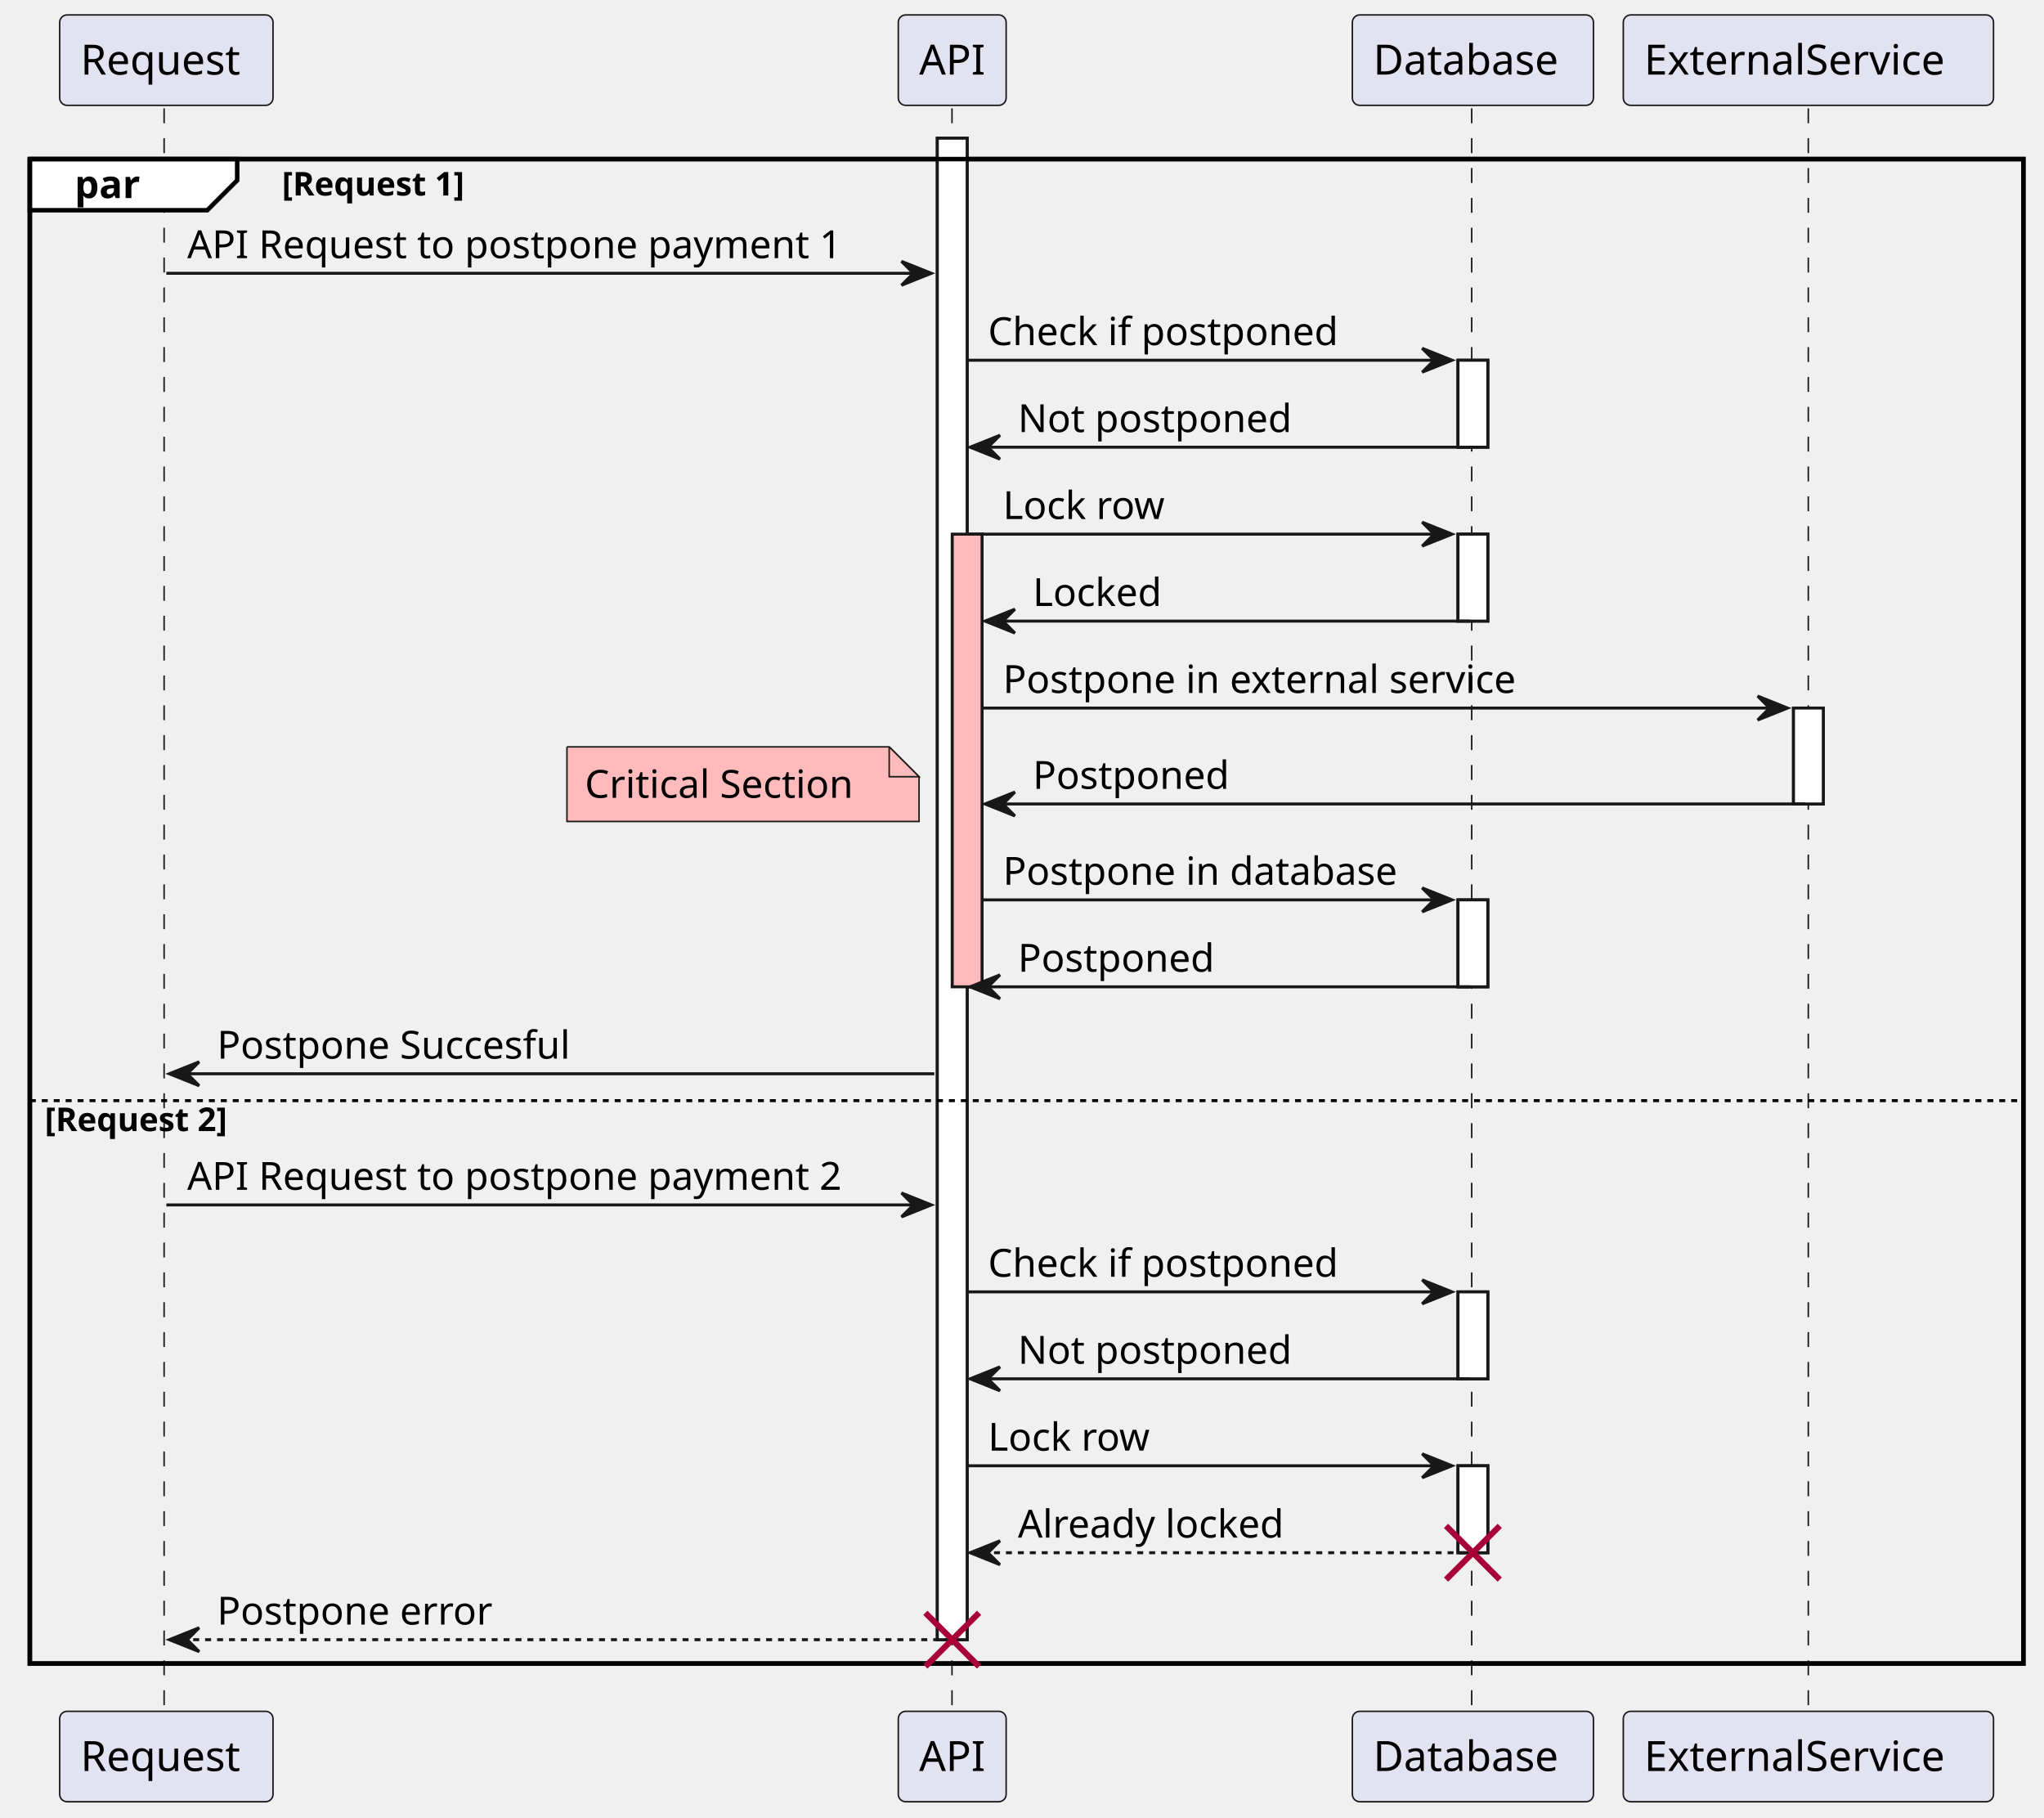
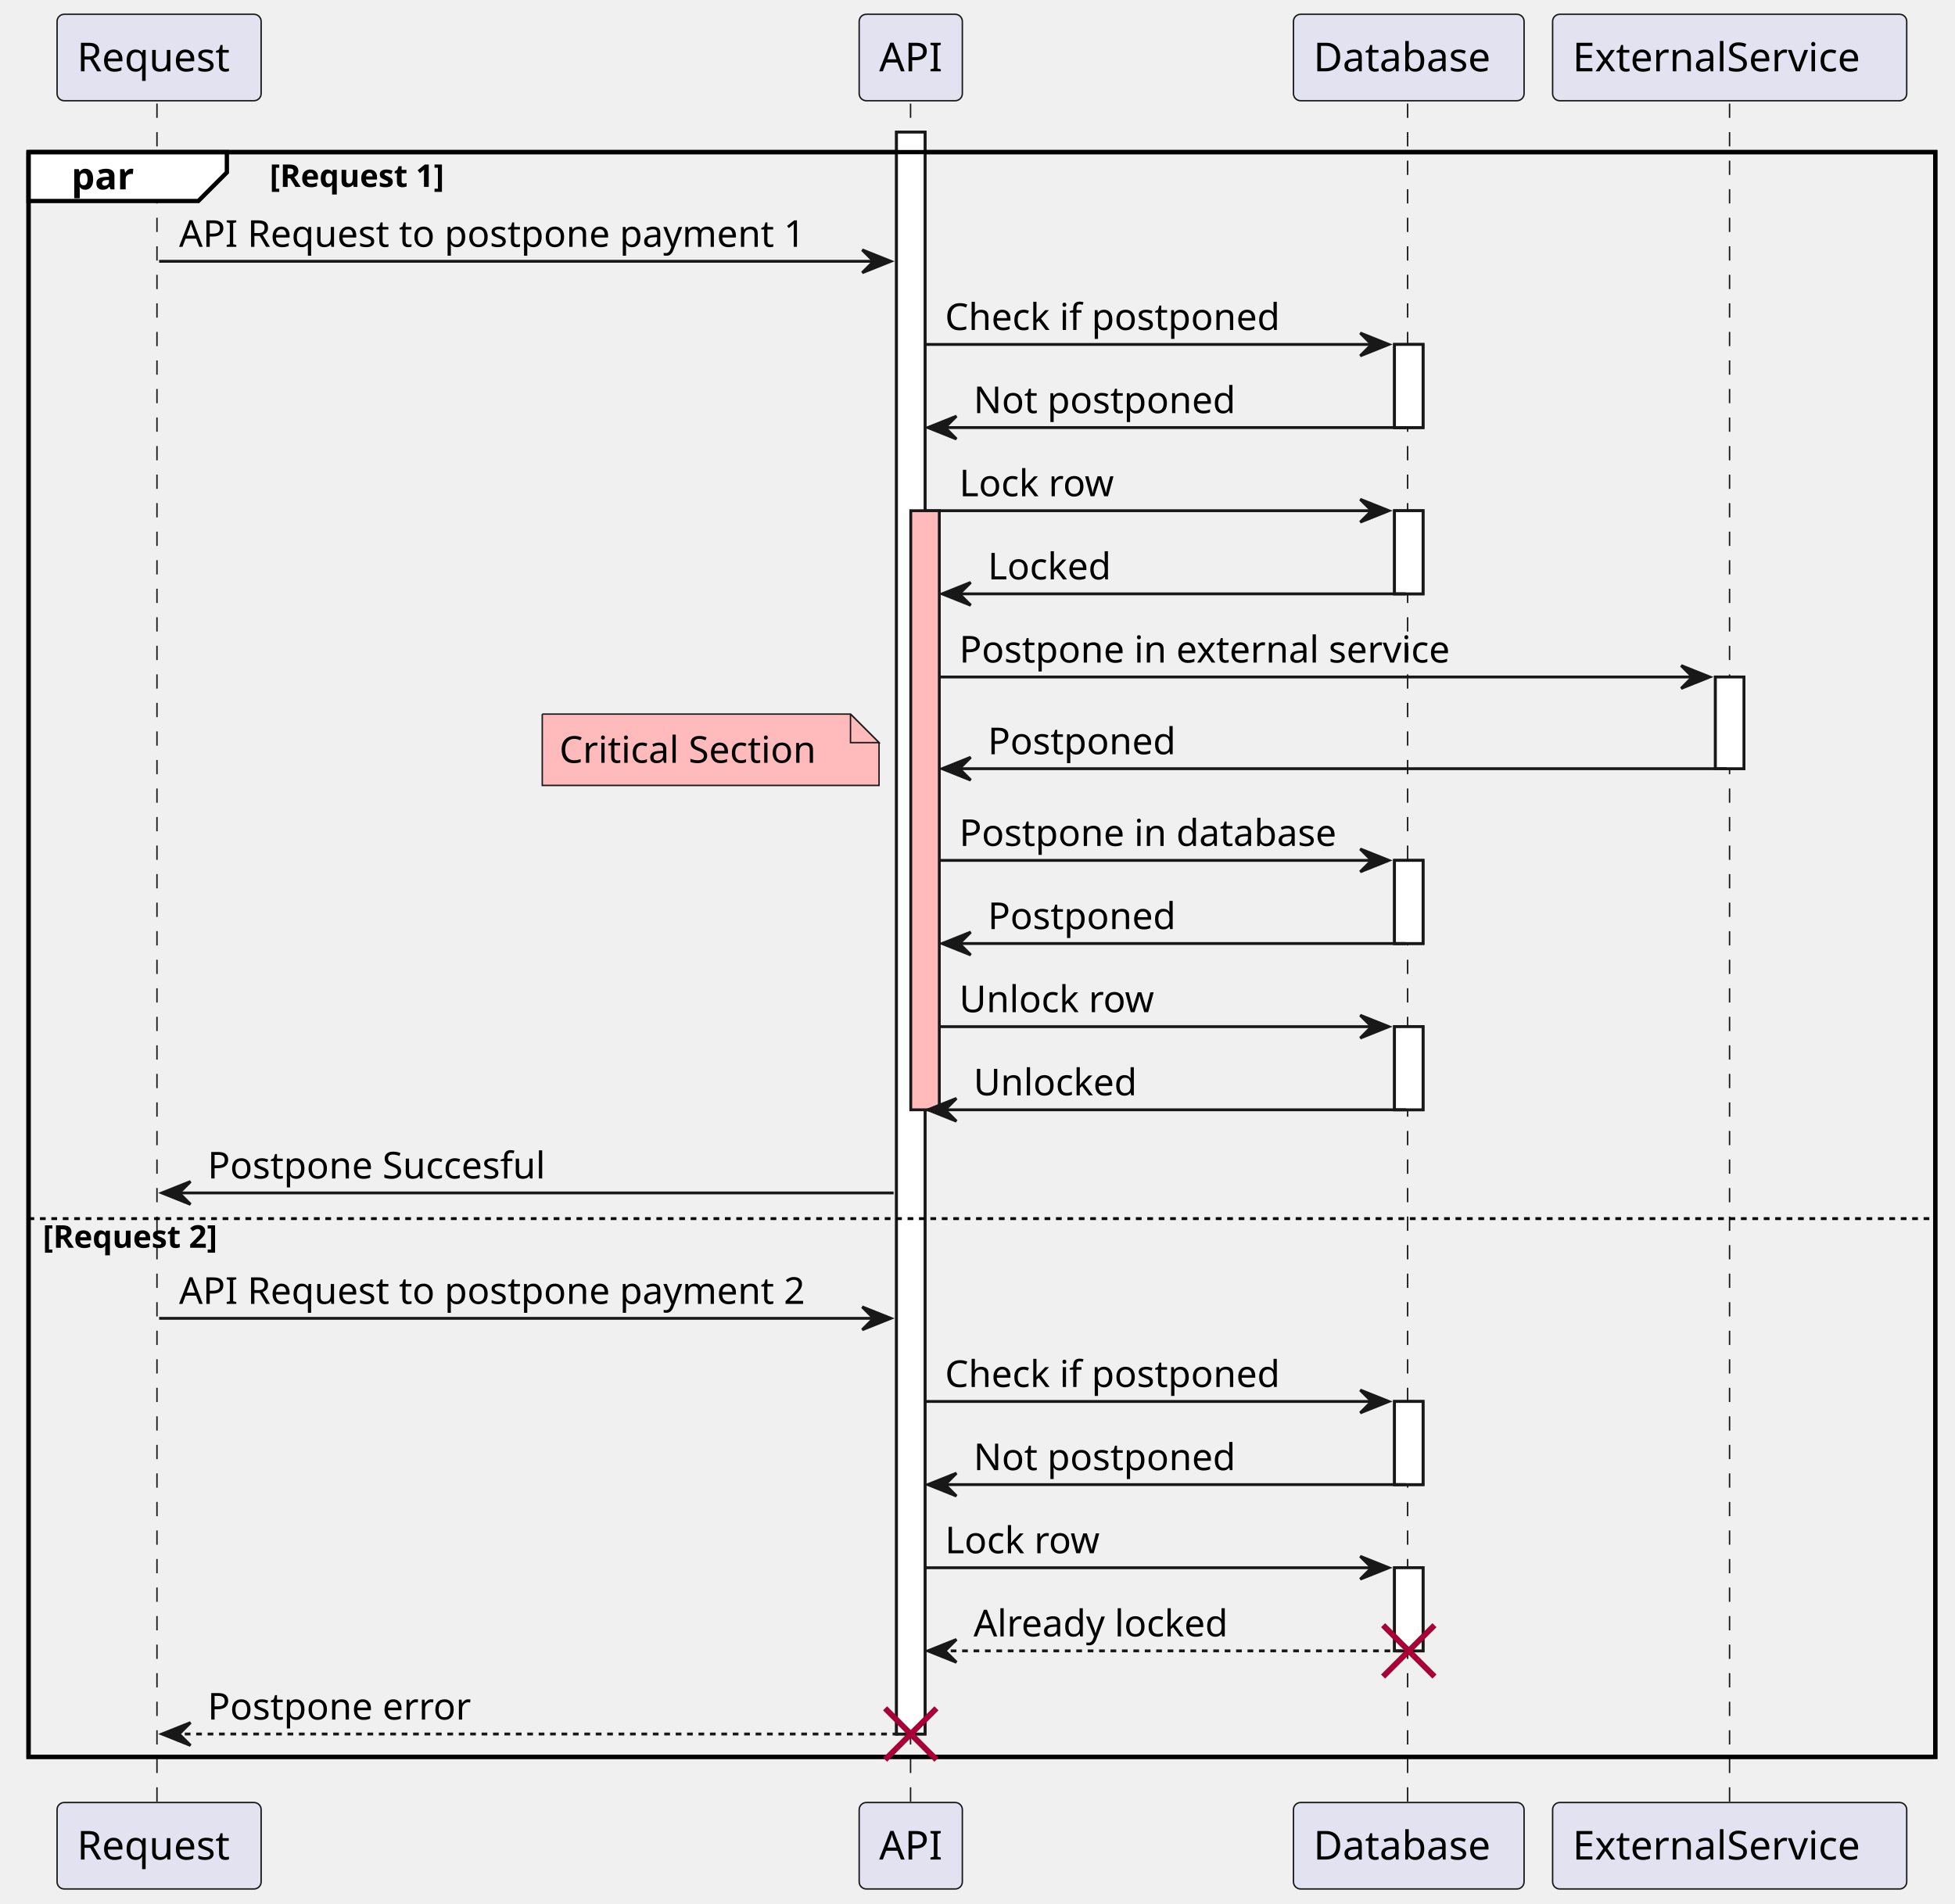
- <svg xmlns="http://www.w3.org/2000/svg" contentStyleType="text/css" data-diagram-type="SEQUENCE" height="609px" preserveAspectRatio="none" style="width:685px;height:609px;background:#FFFFFF;" version="1.1" viewBox="0 0 685 609" width="685px" zoomAndPan="magnify">
+ <svg xmlns="http://www.w3.org/2000/svg" contentStyleType="text/css" data-diagram-type="SEQUENCE" height="667px" preserveAspectRatio="none" style="width:685px;height:667px;background:#FFFFFF;" version="1.1" viewBox="0 0 685 667" width="685px" zoomAndPan="magnify">
  <defs />
  <g>
-     <rect fill="#FFFFFF" height="503.062" style="stroke:#181818;stroke-width:1;" width="10" x="314.117" y="46.297" />
-     <rect fill="#FFBBBB" height="151.664" style="stroke:#181818;stroke-width:1;" width="10" x="319.117" y="178.961" />
+     <rect fill="#FFFFFF" height="561.328" style="stroke:#181818;stroke-width:1;" width="10" x="314.117" y="46.297" />
+     <rect fill="#FFBBBB" height="209.93" style="stroke:#181818;stroke-width:1;" width="10" x="319.117" y="178.961" />
    <rect fill="#FFFFFF" height="29.133" style="stroke:#181818;stroke-width:1;" width="10" x="488.609" y="120.695" />
    <rect fill="#FFFFFF" height="29.133" style="stroke:#181818;stroke-width:1;" width="10" x="488.609" y="178.961" />
    <rect fill="#FFFFFF" height="29.133" style="stroke:#181818;stroke-width:1;" width="10" x="488.609" y="301.492" />
-     <rect fill="#FFFFFF" height="29.133" style="stroke:#181818;stroke-width:1;" width="10" x="488.609" y="432.828" />
+     <rect fill="#FFFFFF" height="29.133" style="stroke:#181818;stroke-width:1;" width="10" x="488.609" y="359.758" />
    <rect fill="#FFFFFF" height="29.133" style="stroke:#181818;stroke-width:1;" width="10" x="488.609" y="491.094" />
+     <rect fill="#FFFFFF" height="29.133" style="stroke:#181818;stroke-width:1;" width="10" x="488.609" y="549.359" />
    <rect fill="#FFFFFF" height="32.133" style="stroke:#181818;stroke-width:1;" width="10" x="601.046" y="237.227" />
-     <rect fill="none" height="504.062" style="stroke:#000000;stroke-width:1.5;" width="668.082" x="10" y="53.297" />
-     <line style="stroke:#181818;stroke-width:0.5;stroke-dasharray:5.0,5.0;" x1="55" x2="55" y1="36.297" y2="574.359" />
-     <line style="stroke:#181818;stroke-width:0.5;stroke-dasharray:5.0,5.0;" x1="319.043" x2="319.043" y1="36.297" y2="574.359" />
-     <line style="stroke:#181818;stroke-width:0.5;stroke-dasharray:5.0,5.0;" x1="493.209" x2="493.209" y1="36.297" y2="574.359" />
-     <line style="stroke:#181818;stroke-width:0.5;stroke-dasharray:5.0,5.0;" x1="606.01" x2="606.01" y1="36.297" y2="574.359" />
+     <rect fill="none" height="562.328" style="stroke:#000000;stroke-width:1.5;" width="668.082" x="10" y="53.297" />
+     <line style="stroke:#181818;stroke-width:0.5;stroke-dasharray:5.0,5.0;" x1="55" x2="55" y1="36.297" y2="632.625" />
+     <line style="stroke:#181818;stroke-width:0.5;stroke-dasharray:5.0,5.0;" x1="319.043" x2="319.043" y1="36.297" y2="632.625" />
+     <line style="stroke:#181818;stroke-width:0.5;stroke-dasharray:5.0,5.0;" x1="493.209" x2="493.209" y1="36.297" y2="632.625" />
+     <line style="stroke:#181818;stroke-width:0.5;stroke-dasharray:5.0,5.0;" x1="606.01" x2="606.01" y1="36.297" y2="632.625" />
    <rect fill="#E2E2F0" height="30.297" rx="2.5" ry="2.5" style="stroke:#181818;stroke-width:0.5;" width="71.497" x="20" y="5" />
    <text fill="#000000" font-family="sans-serif" font-size="14" lengthAdjust="spacing" textLength="57.497" x="27" y="24.995">Request</text>
-     <rect fill="#E2E2F0" height="30.297" rx="2.5" ry="2.5" style="stroke:#181818;stroke-width:0.5;" width="71.497" x="20" y="573.359" />
-     <text fill="#000000" font-family="sans-serif" font-size="14" lengthAdjust="spacing" textLength="57.497" x="27" y="593.355">Request</text>
+     <rect fill="#E2E2F0" height="30.297" rx="2.5" ry="2.5" style="stroke:#181818;stroke-width:0.5;" width="71.497" x="20" y="631.625" />
+     <text fill="#000000" font-family="sans-serif" font-size="14" lengthAdjust="spacing" textLength="57.497" x="27" y="651.62">Request</text>
    <rect fill="#E2E2F0" height="30.297" rx="2.5" ry="2.5" style="stroke:#181818;stroke-width:0.5;" width="36.148" x="301.043" y="5" />
    <text fill="#000000" font-family="sans-serif" font-size="14" lengthAdjust="spacing" textLength="22.148" x="308.043" y="24.995">API</text>
-     <rect fill="#E2E2F0" height="30.297" rx="2.5" ry="2.5" style="stroke:#181818;stroke-width:0.5;" width="36.148" x="301.043" y="573.359" />
-     <text fill="#000000" font-family="sans-serif" font-size="14" lengthAdjust="spacing" textLength="22.148" x="308.043" y="593.355">API</text>
+     <rect fill="#E2E2F0" height="30.297" rx="2.5" ry="2.5" style="stroke:#181818;stroke-width:0.5;" width="36.148" x="301.043" y="631.625" />
+     <text fill="#000000" font-family="sans-serif" font-size="14" lengthAdjust="spacing" textLength="22.148" x="308.043" y="651.62">API</text>
    <rect fill="#E2E2F0" height="30.297" rx="2.5" ry="2.5" style="stroke:#181818;stroke-width:0.5;" width="80.801" x="453.209" y="5" />
    <text fill="#000000" font-family="sans-serif" font-size="14" lengthAdjust="spacing" textLength="66.801" x="460.209" y="24.995">Database</text>
-     <rect fill="#E2E2F0" height="30.297" rx="2.5" ry="2.5" style="stroke:#181818;stroke-width:0.5;" width="80.801" x="453.209" y="573.359" />
-     <text fill="#000000" font-family="sans-serif" font-size="14" lengthAdjust="spacing" textLength="66.801" x="460.209" y="593.355">Database</text>
+     <rect fill="#E2E2F0" height="30.297" rx="2.5" ry="2.5" style="stroke:#181818;stroke-width:0.5;" width="80.801" x="453.209" y="631.625" />
+     <text fill="#000000" font-family="sans-serif" font-size="14" lengthAdjust="spacing" textLength="66.801" x="460.209" y="651.62">Database</text>
    <rect fill="#E2E2F0" height="30.297" rx="2.5" ry="2.5" style="stroke:#181818;stroke-width:0.5;" width="124.072" x="544.01" y="5" />
    <text fill="#000000" font-family="sans-serif" font-size="14" lengthAdjust="spacing" textLength="110.072" x="551.01" y="24.995">ExternalService</text>
-     <rect fill="#E2E2F0" height="30.297" rx="2.5" ry="2.5" style="stroke:#181818;stroke-width:0.5;" width="124.072" x="544.01" y="573.359" />
-     <text fill="#000000" font-family="sans-serif" font-size="14" lengthAdjust="spacing" textLength="110.072" x="551.01" y="593.355">ExternalService</text>
-     <rect fill="#FFFFFF" height="503.062" style="stroke:#181818;stroke-width:1;" width="10" x="314.117" y="46.297" />
-     <rect fill="#FFBBBB" height="151.664" style="stroke:#181818;stroke-width:1;" width="10" x="319.117" y="178.961" />
+     <rect fill="#E2E2F0" height="30.297" rx="2.5" ry="2.5" style="stroke:#181818;stroke-width:0.5;" width="124.072" x="544.01" y="631.625" />
+     <text fill="#000000" font-family="sans-serif" font-size="14" lengthAdjust="spacing" textLength="110.072" x="551.01" y="651.62">ExternalService</text>
+     <rect fill="#FFFFFF" height="561.328" style="stroke:#181818;stroke-width:1;" width="10" x="314.117" y="46.297" />
+     <rect fill="#FFBBBB" height="209.93" style="stroke:#181818;stroke-width:1;" width="10" x="319.117" y="178.961" />
    <rect fill="#FFFFFF" height="29.133" style="stroke:#181818;stroke-width:1;" width="10" x="488.609" y="120.695" />
    <rect fill="#FFFFFF" height="29.133" style="stroke:#181818;stroke-width:1;" width="10" x="488.609" y="178.961" />
    <rect fill="#FFFFFF" height="29.133" style="stroke:#181818;stroke-width:1;" width="10" x="488.609" y="301.492" />
-     <rect fill="#FFFFFF" height="29.133" style="stroke:#181818;stroke-width:1;" width="10" x="488.609" y="432.828" />
+     <rect fill="#FFFFFF" height="29.133" style="stroke:#181818;stroke-width:1;" width="10" x="488.609" y="359.758" />
    <rect fill="#FFFFFF" height="29.133" style="stroke:#181818;stroke-width:1;" width="10" x="488.609" y="491.094" />
+     <rect fill="#FFFFFF" height="29.133" style="stroke:#181818;stroke-width:1;" width="10" x="488.609" y="549.359" />
    <rect fill="#FFFFFF" height="32.133" style="stroke:#181818;stroke-width:1;" width="10" x="601.046" y="237.227" />
    <path d="M10,53.297 L79.489,53.297 L79.489,60.43 L69.489,70.43 L10,70.43 L10,53.297 " fill="#FFFFFF" style="stroke:#000000;stroke-width:1.5;" />
-     <rect fill="none" height="504.062" style="stroke:#000000;stroke-width:1.5;" width="668.082" x="10" y="53.297" />
+     <rect fill="none" height="562.328" style="stroke:#000000;stroke-width:1.5;" width="668.082" x="10" y="53.297" />
    <text fill="#000000" font-family="sans-serif" font-size="13" font-weight="bold" lengthAdjust="spacing" textLength="24.489" x="25" y="66.364">par</text>
    <text fill="#000000" font-family="sans-serif" font-size="11" font-weight="bold" lengthAdjust="spacing" textLength="72.44" x="94.489" y="65.507">[Request 1]</text>
    <polygon fill="#181818" points="302.117,87.562,312.117,91.562,302.117,95.562,306.117,91.562" style="stroke:#181818;stroke-width:1;" />
    <line style="stroke:#181818;stroke-width:1;" x1="55.748" x2="308.117" y1="91.562" y2="91.562" />
    <text fill="#000000" font-family="sans-serif" font-size="13" lengthAdjust="spacing" textLength="234.368" x="62.748" y="86.497">API Request to postpone payment 1</text>
    <polygon fill="#181818" points="476.609,116.695,486.609,120.695,476.609,124.695,480.609,120.695" style="stroke:#181818;stroke-width:1;" />
    <line style="stroke:#181818;stroke-width:1;" x1="324.117" x2="482.609" y1="120.695" y2="120.695" />
    <text fill="#000000" font-family="sans-serif" font-size="13" lengthAdjust="spacing" textLength="125.214" x="331.117" y="115.629">Check if postponed</text>
    <polygon fill="#181818" points="335.117,145.828,325.117,149.828,335.117,153.828,331.117,149.828" style="stroke:#181818;stroke-width:1;" />
    <line style="stroke:#181818;stroke-width:1;" x1="329.117" x2="492.609" y1="149.828" y2="149.828" />
    <text fill="#000000" font-family="sans-serif" font-size="13" lengthAdjust="spacing" textLength="95.678" x="341.117" y="144.762">Not postponed</text>
    <polygon fill="#181818" points="476.609,174.961,486.609,178.961,476.609,182.961,480.609,178.961" style="stroke:#181818;stroke-width:1;" />
    <line style="stroke:#181818;stroke-width:1;" x1="329.117" x2="482.609" y1="178.961" y2="178.961" />
    <text fill="#000000" font-family="sans-serif" font-size="13" lengthAdjust="spacing" textLength="57.935" x="336.117" y="173.895">Lock row</text>
    <polygon fill="#181818" points="340.117,204.094,330.117,208.094,340.117,212.094,336.117,208.094" style="stroke:#181818;stroke-width:1;" />
    <line style="stroke:#181818;stroke-width:1;" x1="334.117" x2="492.609" y1="208.094" y2="208.094" />
    <text fill="#000000" font-family="sans-serif" font-size="13" lengthAdjust="spacing" textLength="46.122" x="346.117" y="203.028">Locked</text>
    <polygon fill="#181818" points="589.046,233.227,599.046,237.227,589.046,241.227,593.046,237.227" style="stroke:#181818;stroke-width:1;" />
    <line style="stroke:#181818;stroke-width:1;" x1="329.117" x2="595.046" y1="237.227" y2="237.227" />
    <text fill="#000000" font-family="sans-serif" font-size="13" lengthAdjust="spacing" textLength="184.869" x="336.117" y="232.161">Postpone in external service</text>
    <polygon fill="#181818" points="340.117,265.359,330.117,269.359,340.117,273.359,336.117,269.359" style="stroke:#181818;stroke-width:1;" />
    <line style="stroke:#181818;stroke-width:1;" x1="334.117" x2="605.046" y1="269.359" y2="269.359" />
    <text fill="#000000" font-family="sans-serif" font-size="13" lengthAdjust="spacing" textLength="68.358" x="346.117" y="264.293">Postponed</text>
    <path d="M190,250.227 L190,275.227 L308,275.227 L308,260.227 L298,250.227 L190,250.227 " fill="#FFBBBB" style="stroke:#181818;stroke-width:0.5;" />
    <path d="M298,250.227 L298,260.227 L308,260.227 L298,250.227 " fill="#FFBBBB" style="stroke:#181818;stroke-width:0.5;" />
    <text fill="#000000" font-family="sans-serif" font-size="13" lengthAdjust="spacing" textLength="97.9" x="196" y="267.293">Critical Section</text>
    <polygon fill="#181818" points="476.609,297.492,486.609,301.492,476.609,305.492,480.609,301.492" style="stroke:#181818;stroke-width:1;" />
    <line style="stroke:#181818;stroke-width:1;" x1="329.117" x2="482.609" y1="301.492" y2="301.492" />
    <text fill="#000000" font-family="sans-serif" font-size="13" lengthAdjust="spacing" textLength="140.493" x="336.117" y="296.426">Postpone in database</text>
-     <polygon fill="#181818" points="335.117,326.625,325.117,330.625,335.117,334.625,331.117,330.625" style="stroke:#181818;stroke-width:1;" />
-     <line style="stroke:#181818;stroke-width:1;" x1="329.117" x2="492.609" y1="330.625" y2="330.625" />
-     <text fill="#000000" font-family="sans-serif" font-size="13" lengthAdjust="spacing" textLength="68.358" x="341.117" y="325.559">Postponed</text>
-     <polygon fill="#181818" points="66.749,355.758,56.748,359.758,66.749,363.758,62.748,359.758" style="stroke:#181818;stroke-width:1;" />
-     <line style="stroke:#181818;stroke-width:1;" x1="60.748" x2="313.117" y1="359.758" y2="359.758" />
-     <text fill="#000000" font-family="sans-serif" font-size="13" lengthAdjust="spacing" textLength="126.223" x="72.749" y="354.692">Postpone Succesful</text>
-     <line style="stroke:#000000;stroke-width:1;stroke-dasharray:2.0,2.0;" x1="10" x2="678.082" y1="368.758" y2="368.758" />
-     <text fill="#000000" font-family="sans-serif" font-size="11" font-weight="bold" lengthAdjust="spacing" textLength="72.44" x="15" y="378.968">[Request 2]</text>
-     <polygon fill="#181818" points="302.117,399.695,312.117,403.695,302.117,407.695,306.117,403.695" style="stroke:#181818;stroke-width:1;" />
-     <line style="stroke:#181818;stroke-width:1;" x1="55.748" x2="308.117" y1="403.695" y2="403.695" />
-     <text fill="#000000" font-family="sans-serif" font-size="13" lengthAdjust="spacing" textLength="234.368" x="62.748" y="398.629">API Request to postpone payment 2</text>
-     <polygon fill="#181818" points="476.609,428.828,486.609,432.828,476.609,436.828,480.609,432.828" style="stroke:#181818;stroke-width:1;" />
-     <line style="stroke:#181818;stroke-width:1;" x1="324.117" x2="482.609" y1="432.828" y2="432.828" />
-     <text fill="#000000" font-family="sans-serif" font-size="13" lengthAdjust="spacing" textLength="125.214" x="331.117" y="427.762">Check if postponed</text>
-     <polygon fill="#181818" points="335.117,457.961,325.117,461.961,335.117,465.961,331.117,461.961" style="stroke:#181818;stroke-width:1;" />
-     <line style="stroke:#181818;stroke-width:1;" x1="329.117" x2="492.609" y1="461.961" y2="461.961" />
-     <text fill="#000000" font-family="sans-serif" font-size="13" lengthAdjust="spacing" textLength="95.678" x="341.117" y="456.895">Not postponed</text>
+     <polygon fill="#181818" points="340.117,326.625,330.117,330.625,340.117,334.625,336.117,330.625" style="stroke:#181818;stroke-width:1;" />
+     <line style="stroke:#181818;stroke-width:1;" x1="334.117" x2="492.609" y1="330.625" y2="330.625" />
+     <text fill="#000000" font-family="sans-serif" font-size="13" lengthAdjust="spacing" textLength="68.358" x="346.117" y="325.559">Postponed</text>
+     <polygon fill="#181818" points="476.609,355.758,486.609,359.758,476.609,363.758,480.609,359.758" style="stroke:#181818;stroke-width:1;" />
+     <line style="stroke:#181818;stroke-width:1;" x1="329.117" x2="482.609" y1="359.758" y2="359.758" />
+     <text fill="#000000" font-family="sans-serif" font-size="13" lengthAdjust="spacing" textLength="72.059" x="336.117" y="354.692">Unlock row</text>
+     <polygon fill="#181818" points="335.117,384.891,325.117,388.891,335.117,392.891,331.117,388.891" style="stroke:#181818;stroke-width:1;" />
+     <line style="stroke:#181818;stroke-width:1;" x1="329.117" x2="492.609" y1="388.891" y2="388.891" />
+     <text fill="#000000" font-family="sans-serif" font-size="13" lengthAdjust="spacing" textLength="60.246" x="341.117" y="383.825">Unlocked</text>
+     <polygon fill="#181818" points="66.749,414.023,56.748,418.023,66.749,422.023,62.748,418.023" style="stroke:#181818;stroke-width:1;" />
+     <line style="stroke:#181818;stroke-width:1;" x1="60.748" x2="313.117" y1="418.023" y2="418.023" />
+     <text fill="#000000" font-family="sans-serif" font-size="13" lengthAdjust="spacing" textLength="126.223" x="72.749" y="412.957">Postpone Succesful</text>
+     <line style="stroke:#000000;stroke-width:1;stroke-dasharray:2.0,2.0;" x1="10" x2="678.082" y1="427.023" y2="427.023" />
+     <text fill="#000000" font-family="sans-serif" font-size="11" font-weight="bold" lengthAdjust="spacing" textLength="72.44" x="15" y="437.234">[Request 2]</text>
+     <polygon fill="#181818" points="302.117,457.961,312.117,461.961,302.117,465.961,306.117,461.961" style="stroke:#181818;stroke-width:1;" />
+     <line style="stroke:#181818;stroke-width:1;" x1="55.748" x2="308.117" y1="461.961" y2="461.961" />
+     <text fill="#000000" font-family="sans-serif" font-size="13" lengthAdjust="spacing" textLength="234.368" x="62.748" y="456.895">API Request to postpone payment 2</text>
    <polygon fill="#181818" points="476.609,487.094,486.609,491.094,476.609,495.094,480.609,491.094" style="stroke:#181818;stroke-width:1;" />
    <line style="stroke:#181818;stroke-width:1;" x1="324.117" x2="482.609" y1="491.094" y2="491.094" />
-     <text fill="#000000" font-family="sans-serif" font-size="13" lengthAdjust="spacing" textLength="57.935" x="331.117" y="486.028">Lock row</text>
+     <text fill="#000000" font-family="sans-serif" font-size="13" lengthAdjust="spacing" textLength="125.214" x="331.117" y="486.028">Check if postponed</text>
    <polygon fill="#181818" points="335.117,516.227,325.117,520.227,335.117,524.227,331.117,520.227" style="stroke:#181818;stroke-width:1;" />
-     <line style="stroke:#181818;stroke-width:1;stroke-dasharray:2.0,2.0;" x1="329.117" x2="492.609" y1="520.227" y2="520.227" />
-     <text fill="#000000" font-family="sans-serif" font-size="13" lengthAdjust="spacing" textLength="96.383" x="341.117" y="515.161">Already locked</text>
-     <line style="stroke:#A80036;stroke-width:2;" x1="484.609" x2="502.609" y1="511.227" y2="529.227" />
-     <line style="stroke:#A80036;stroke-width:2;" x1="484.609" x2="502.609" y1="529.227" y2="511.227" />
-     <polygon fill="#181818" points="66.749,545.359,56.748,549.359,66.749,553.359,62.748,549.359" style="stroke:#181818;stroke-width:1;" />
-     <line style="stroke:#181818;stroke-width:1;stroke-dasharray:2.0,2.0;" x1="60.748" x2="318.117" y1="549.359" y2="549.359" />
-     <text fill="#000000" font-family="sans-serif" font-size="13" lengthAdjust="spacing" textLength="96.224" x="72.749" y="544.293">Postpone error</text>
-     <line style="stroke:#A80036;stroke-width:2;" x1="310.117" x2="328.117" y1="540.359" y2="558.359" />
-     <line style="stroke:#A80036;stroke-width:2;" x1="310.117" x2="328.117" y1="558.359" y2="540.359" />
+     <line style="stroke:#181818;stroke-width:1;" x1="329.117" x2="492.609" y1="520.227" y2="520.227" />
+     <text fill="#000000" font-family="sans-serif" font-size="13" lengthAdjust="spacing" textLength="95.678" x="341.117" y="515.161">Not postponed</text>
+     <polygon fill="#181818" points="476.609,545.359,486.609,549.359,476.609,553.359,480.609,549.359" style="stroke:#181818;stroke-width:1;" />
+     <line style="stroke:#181818;stroke-width:1;" x1="324.117" x2="482.609" y1="549.359" y2="549.359" />
+     <text fill="#000000" font-family="sans-serif" font-size="13" lengthAdjust="spacing" textLength="57.935" x="331.117" y="544.293">Lock row</text>
+     <polygon fill="#181818" points="335.117,574.492,325.117,578.492,335.117,582.492,331.117,578.492" style="stroke:#181818;stroke-width:1;" />
+     <line style="stroke:#181818;stroke-width:1;stroke-dasharray:2.0,2.0;" x1="329.117" x2="492.609" y1="578.492" y2="578.492" />
+     <text fill="#000000" font-family="sans-serif" font-size="13" lengthAdjust="spacing" textLength="96.383" x="341.117" y="573.426">Already locked</text>
+     <line style="stroke:#A80036;stroke-width:2;" x1="484.609" x2="502.609" y1="569.492" y2="587.492" />
+     <line style="stroke:#A80036;stroke-width:2;" x1="484.609" x2="502.609" y1="587.492" y2="569.492" />
+     <polygon fill="#181818" points="66.749,603.625,56.748,607.625,66.749,611.625,62.748,607.625" style="stroke:#181818;stroke-width:1;" />
+     <line style="stroke:#181818;stroke-width:1;stroke-dasharray:2.0,2.0;" x1="60.748" x2="318.117" y1="607.625" y2="607.625" />
+     <text fill="#000000" font-family="sans-serif" font-size="13" lengthAdjust="spacing" textLength="96.224" x="72.749" y="602.559">Postpone error</text>
+     <line style="stroke:#A80036;stroke-width:2;" x1="310.117" x2="328.117" y1="598.625" y2="616.625" />
+     <line style="stroke:#A80036;stroke-width:2;" x1="310.117" x2="328.117" y1="616.625" y2="598.625" />
  </g>
</svg>
